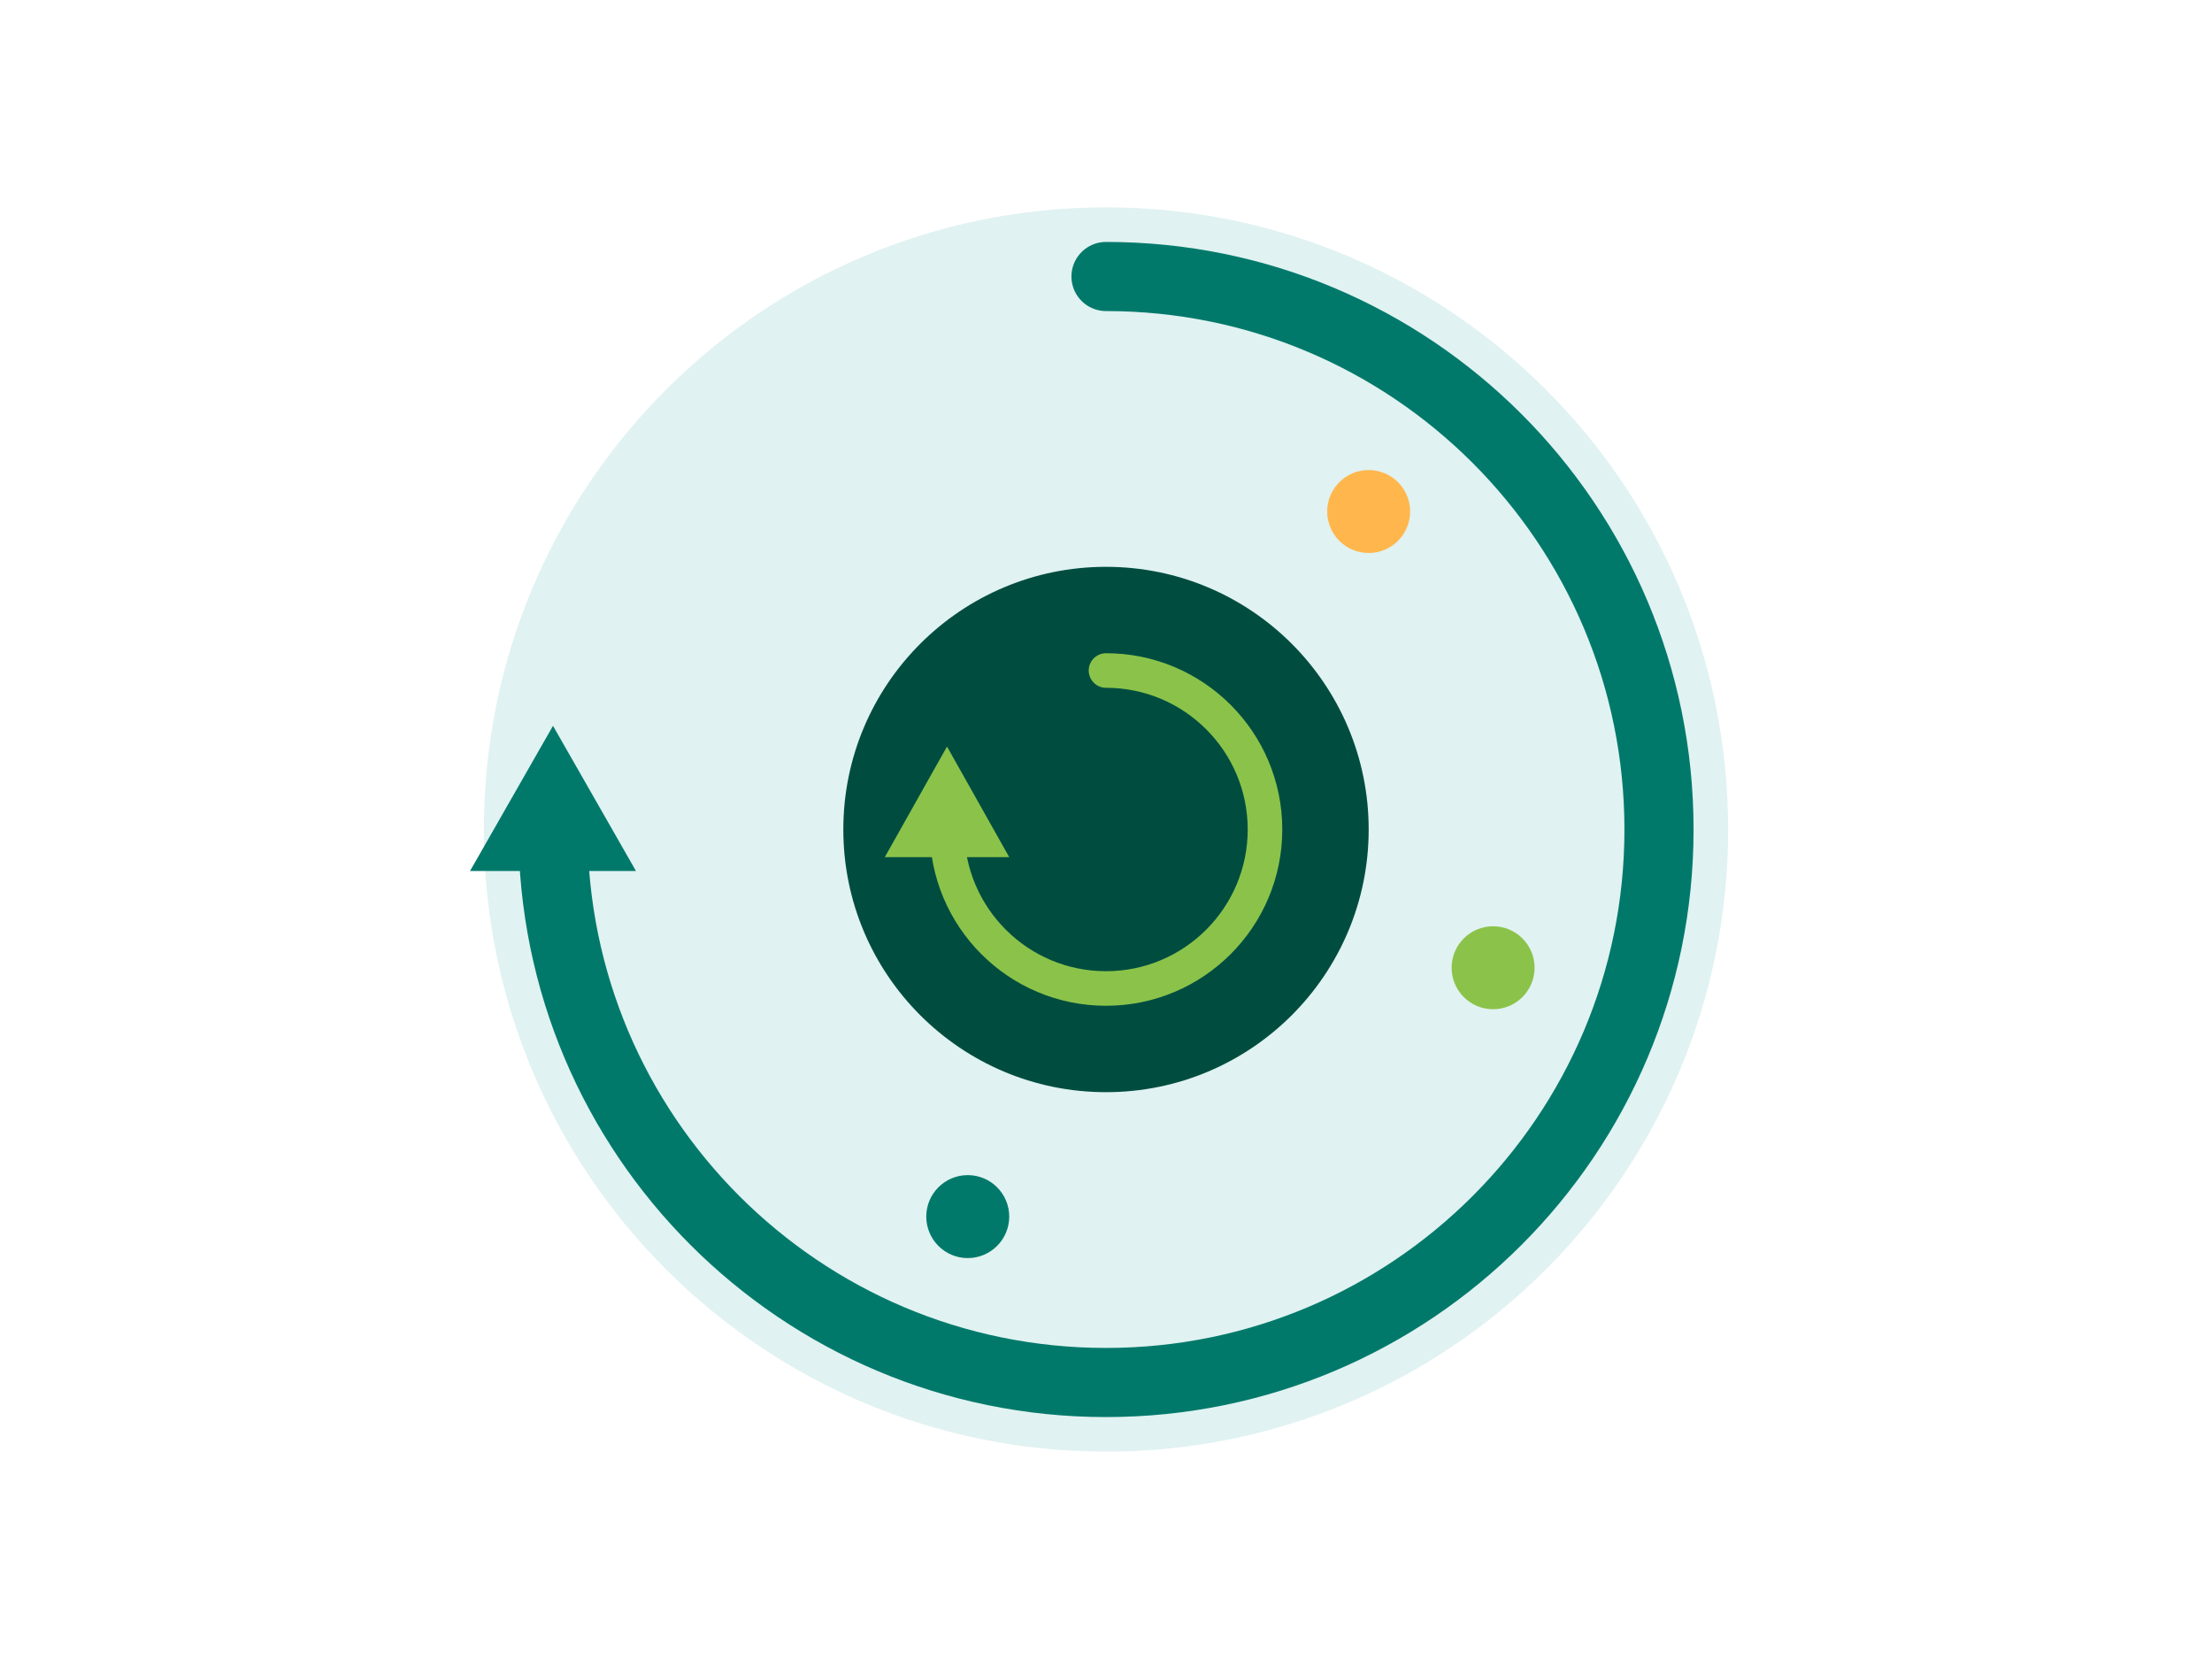
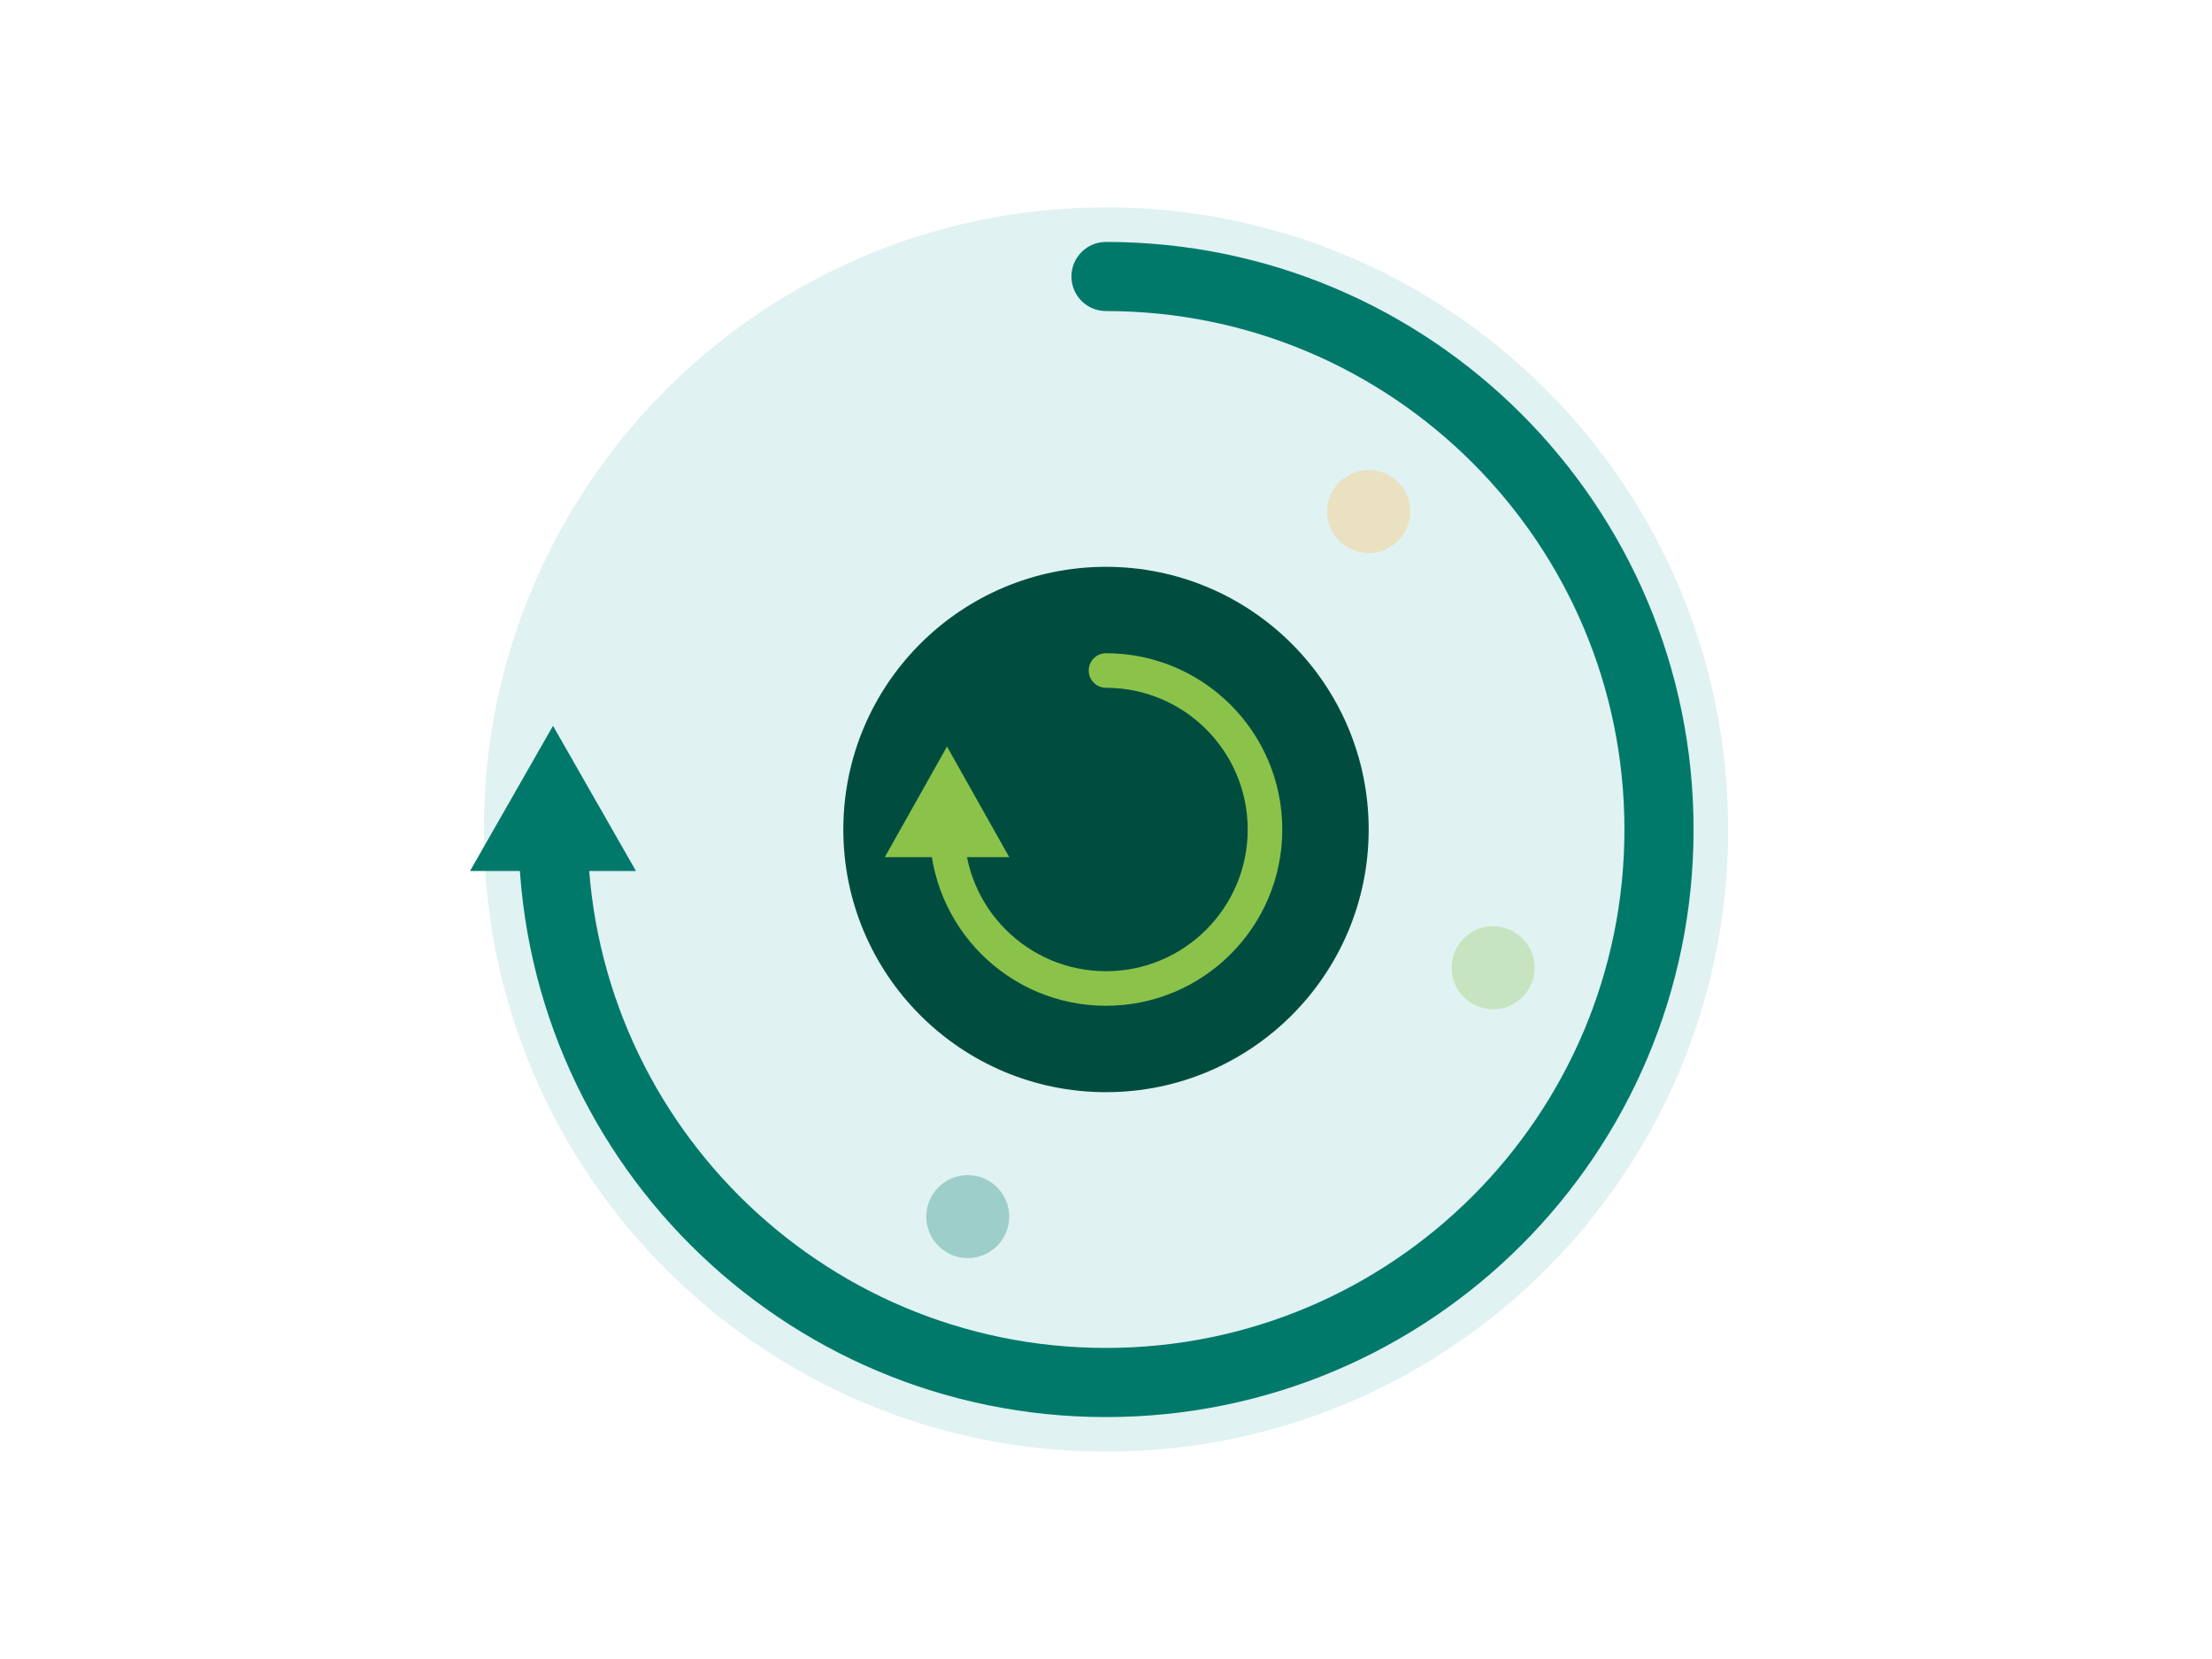
<svg xmlns="http://www.w3.org/2000/svg" viewBox="0 0 320 240">
  <circle cx="160" cy="120" r="90" fill="#E0F2F1" />
  <path d="M 160 40 A 80 80 0 1 1 80 120" fill="none" stroke="#00796B" stroke-width="10" stroke-linecap="round" />
  <polygon points="80,105 68,126 92,126" fill="#00796B" />
-   <circle cx="198" cy="74" r="6" fill="#FFB74D" />
-   <circle cx="216" cy="140" r="6" fill="#8BC34A" />
-   <circle cx="140" cy="176" r="6" fill="#00796B" />
+   <circle cx="198" cy="74" r="6" fill="#FFB74D" opacity="0.3" />
+   <circle cx="216" cy="140" r="6" fill="#8BC34A" opacity="0.3" />
+   <circle cx="140" cy="176" r="6" fill="#00796B" opacity="0.3" />
  <circle cx="160" cy="120" r="38" fill="#004D40" />
  <path d="M 160 97 A 23 23 0 1 1 137 120" fill="none" stroke="#8BC34A" stroke-width="5" stroke-linecap="round" />
  <polygon points="137,108 128,124 146,124" fill="#8BC34A" />
</svg>
